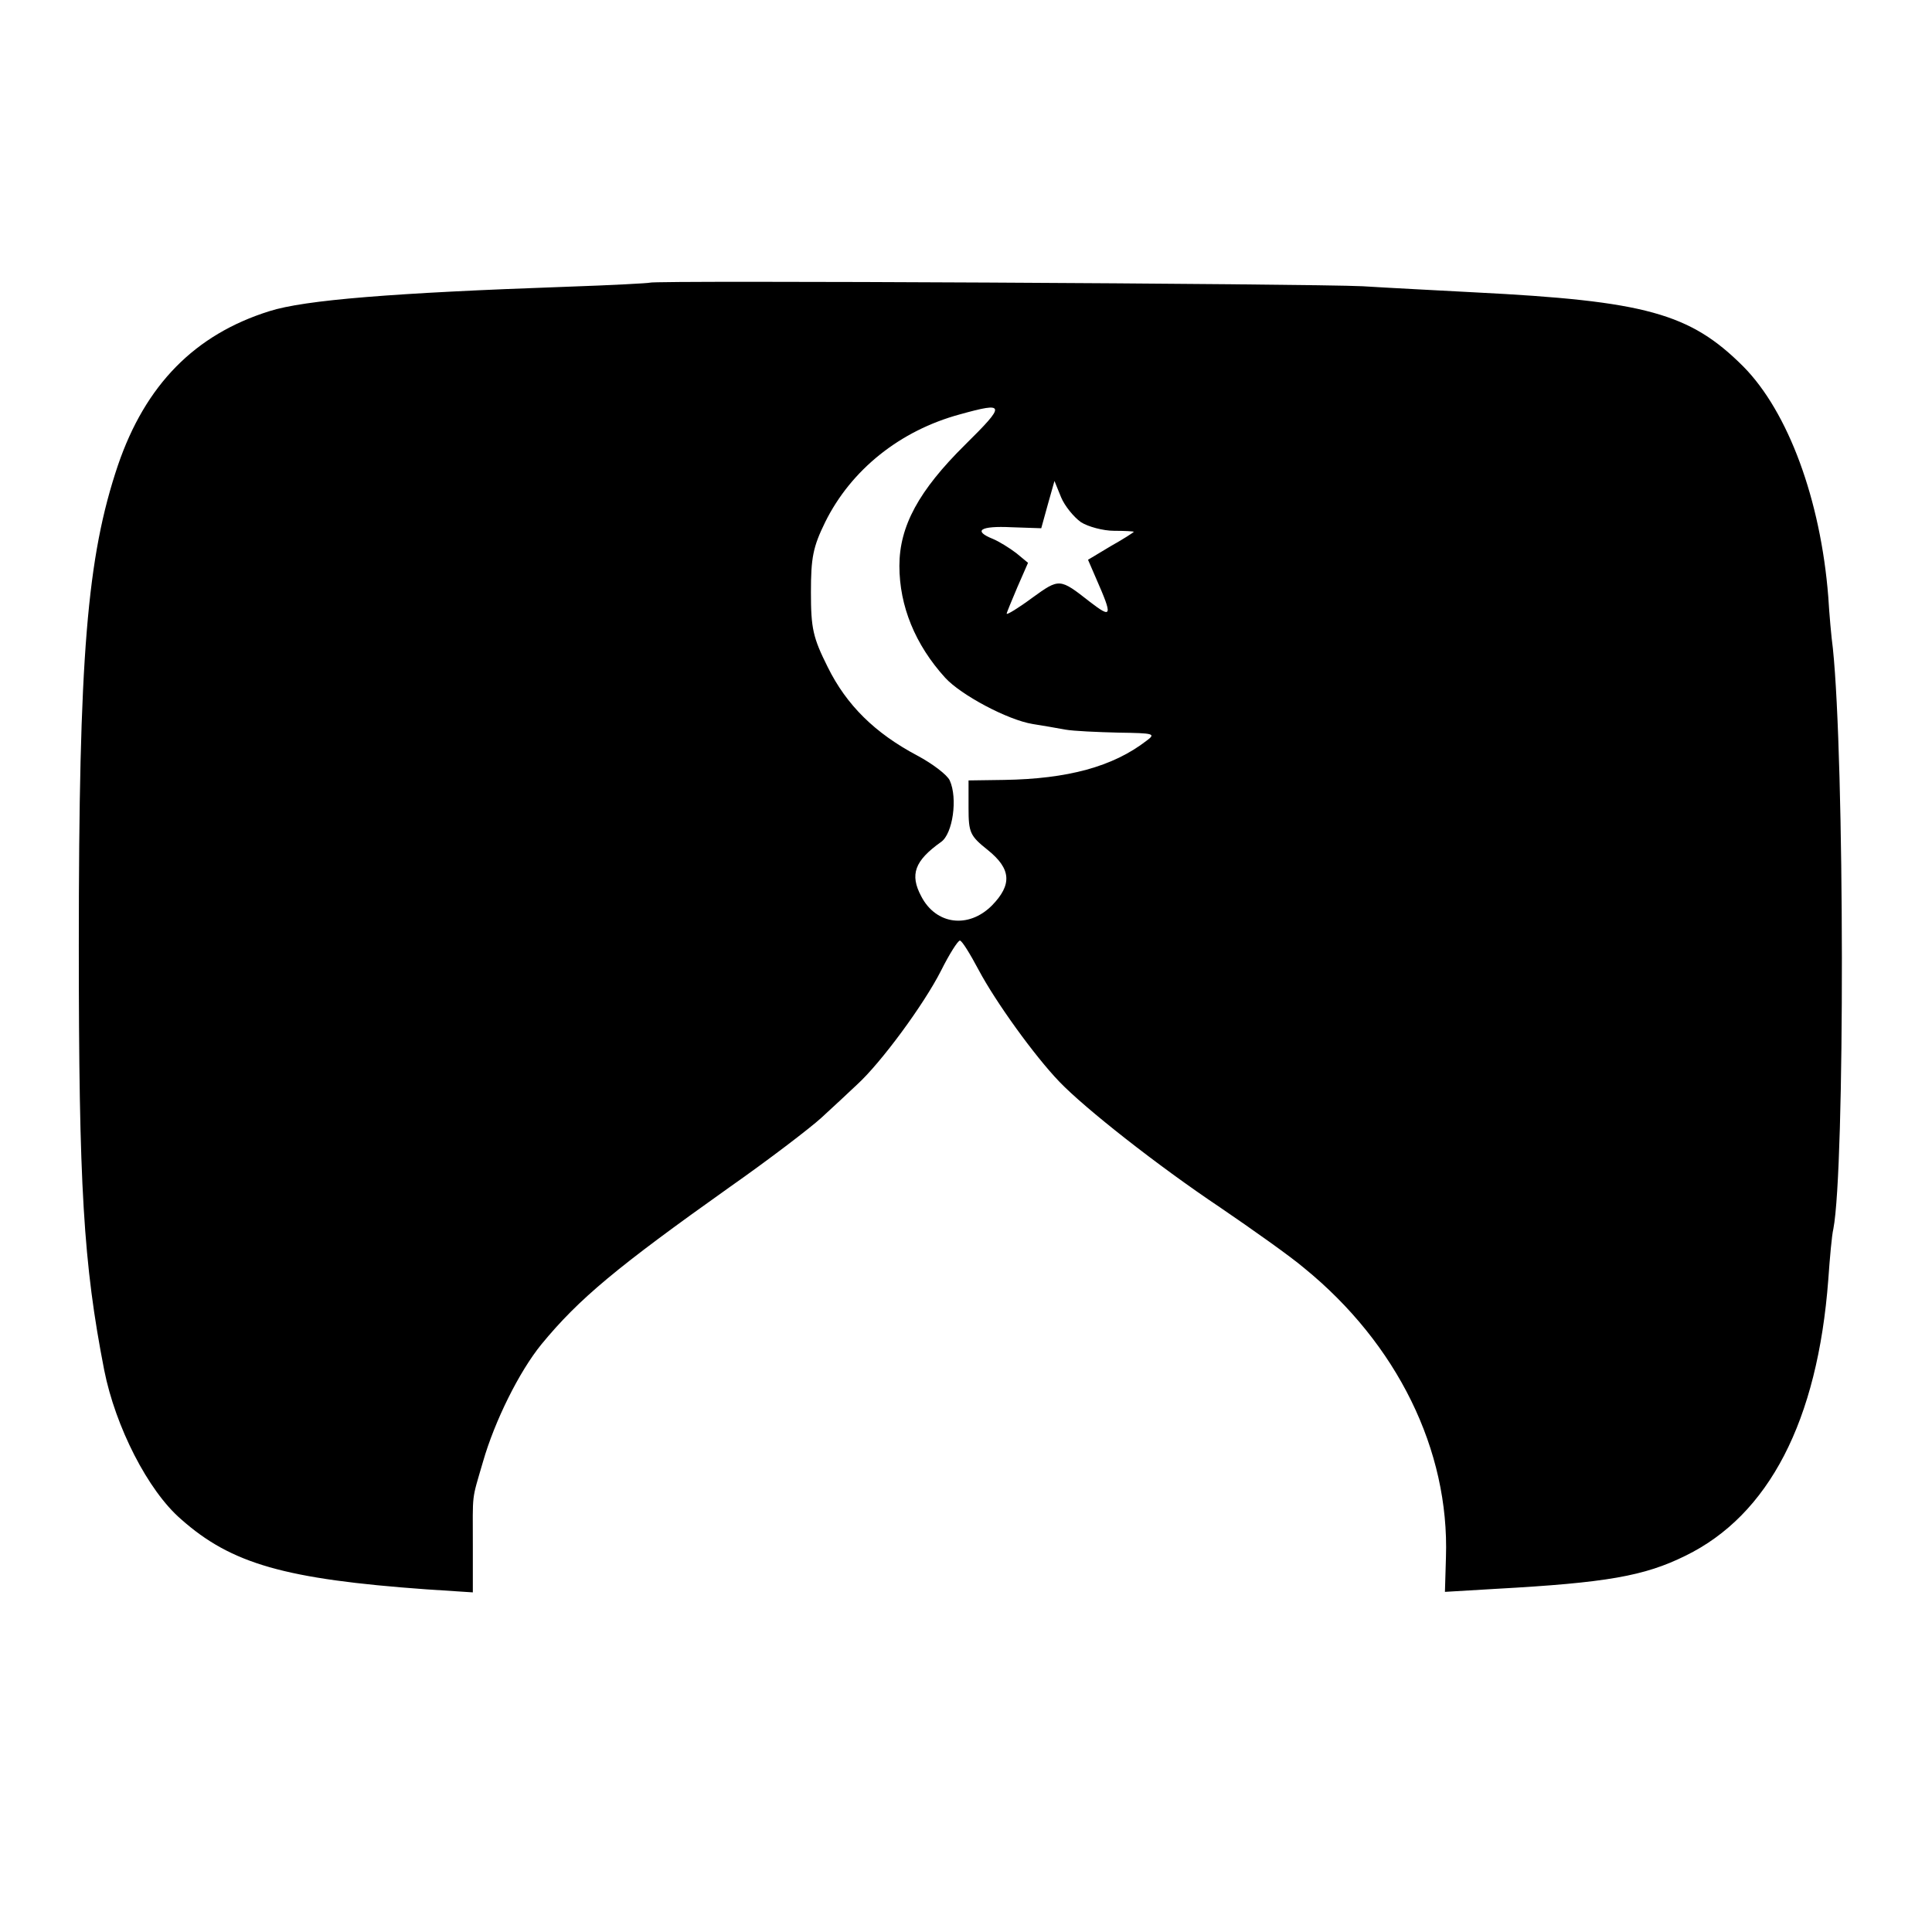
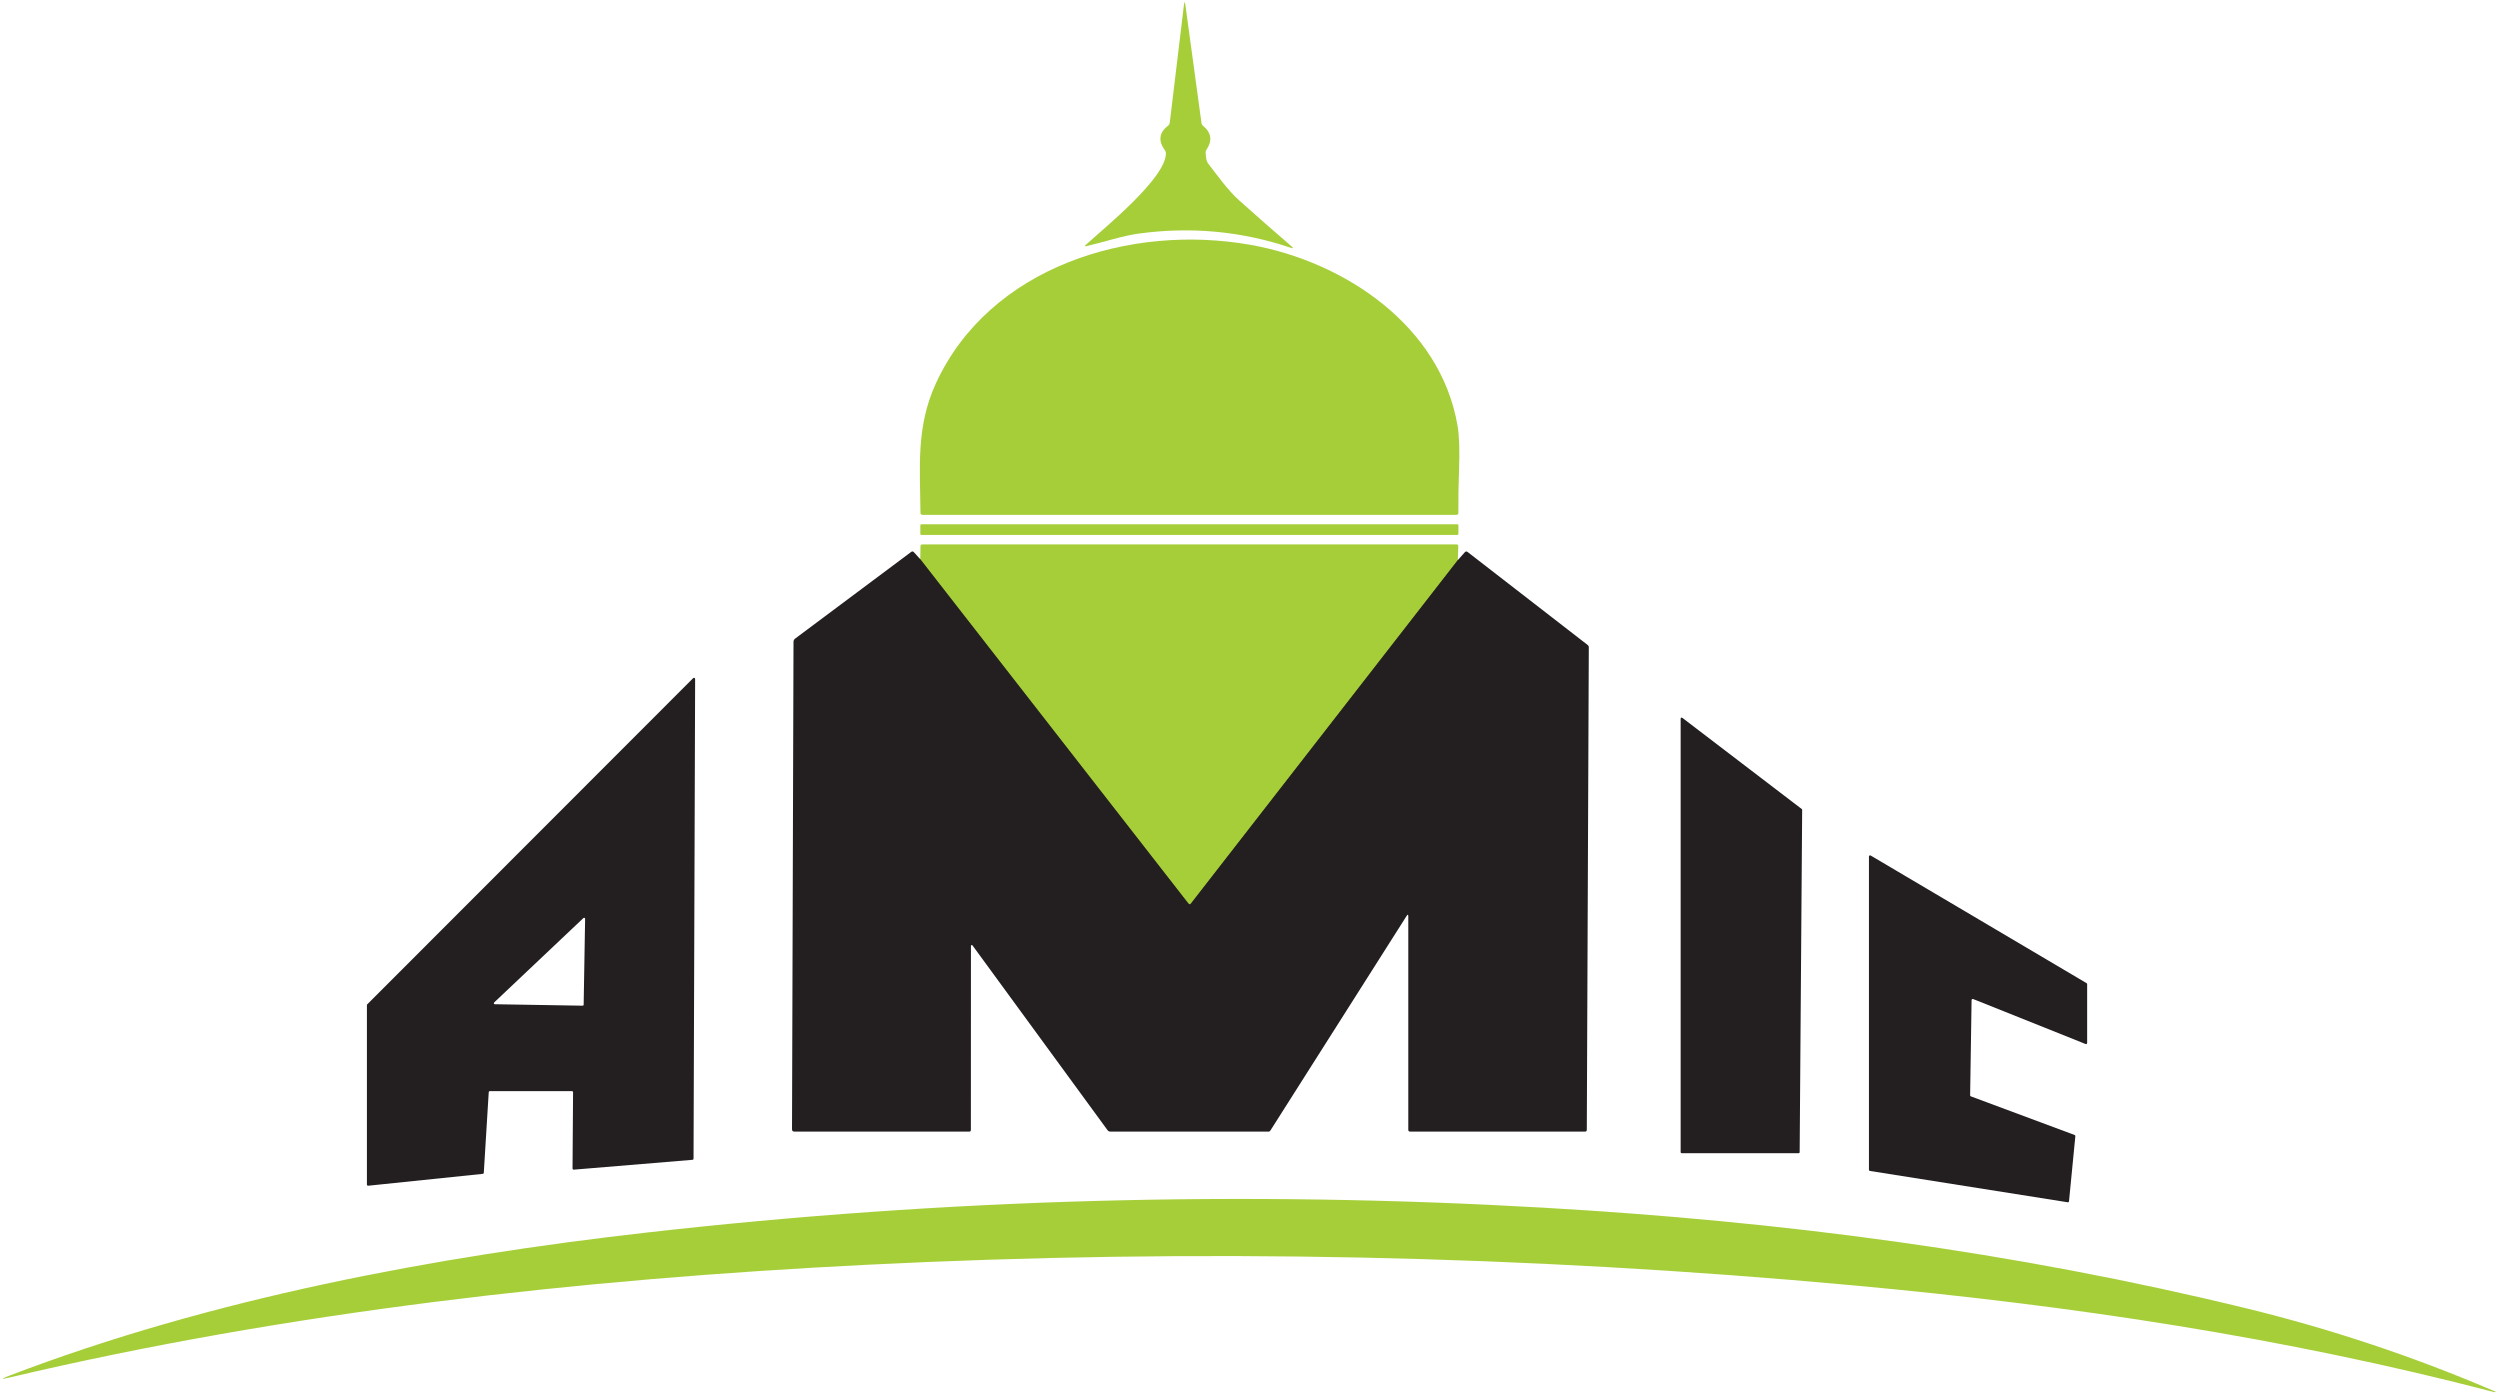
- <svg xmlns="http://www.w3.org/2000/svg" version="1.0" width="380pt" height="380pt" viewBox="0 0 380 380" preserveAspectRatio="xMidYMid meet">
-   <g transform="translate(0,380) scale(0.1,-0.1)" fill="#000000" stroke="none">
-     <path d="M1278 3244 c-2 -1 -75 -5 -163 -8 -342 -12 -516 -26 -585 -48 -147 -46 -244 -145 -298 -303 -61 -181 -77 -375 -77 -945 0 -473 9 -625 50 -835 22 -111 86 -237 151 -293 99 -88 205 -118 482 -138 l92 -6 0 91 c0 108 -3 87 20 166 23 80 71 177 115 231 74 90 149 152 370 309 77 54 158 116 180 136 22 20 54 50 71 66 47 43 131 157 165 224 16 32 33 59 37 59 4 0 20 -26 37 -58 33 -62 109 -168 159 -220 50 -52 192 -164 316 -247 63 -43 138 -96 165 -119 183 -149 286 -358 279 -569 l-2 -68 101 6 c217 12 291 25 372 65 164 80 260 265 281 543 3 43 7 88 10 100 23 120 22 922 -1 1142 -3 22 -7 67 -9 101 -15 191 -79 364 -167 453 -105 105 -192 129 -529 146 -74 4 -173 9 -220 12 -99 5 -1398 12 -1402 7z m620 -319 c-91 -90 -129 -160 -129 -238 0 -79 31 -155 90 -220 31 -34 123 -83 172 -91 19 -3 48 -8 64 -11 17 -3 64 -5 105 -6 70 -1 74 -2 55 -16 -66 -51 -155 -75 -280 -77 l-70 -1 0 -54 c0 -49 3 -55 38 -83 46 -37 48 -68 8 -109 -46 -46 -110 -38 -139 18 -23 43 -13 70 39 107 23 16 33 86 17 121 -5 11 -34 33 -64 49 -83 44 -139 99 -176 174 -29 58 -33 76 -33 147 0 68 4 89 28 138 51 103 147 180 265 212 90 25 91 20 10 -60z m228 -152 c14 -9 44 -17 65 -17 21 0 39 -1 39 -2 0 -1 -20 -14 -45 -28 l-45 -27 16 -37 c33 -75 31 -79 -12 -46 -60 47 -60 47 -114 8 -27 -20 -50 -34 -50 -31 0 2 10 26 21 52 l21 48 -23 19 c-13 10 -34 23 -46 28 -40 16 -25 26 36 23 l59 -2 13 47 13 46 13 -32 c7 -17 25 -39 39 -49z" />
-   </g>
+ <svg xmlns="http://www.w3.org/2000/svg" version="1.1" viewBox="0.00 0.00 739.00 412.00">
+   <path stroke="#65772d" stroke-width="2.00" fill="none" stroke-linecap="butt" vector-effect="non-scaling-stroke" d="   M 430.93 165.57   L 352.06 267.06   Q 351.67 267.57 351.27 267.06   L 272.04 165.31" />
+   <path fill="#a6ce39" d="   M 345.78 36.28   L 349.97 1.50   Q 350.17 -0.15 350.40 1.50   L 355.16 36.37   Q 355.23 36.86 355.62 37.18   Q 359.34 40.23 356.61 44.29   A 1.41 1.36 -31.9 0 0 356.38 45.20   C 356.51 46.37 356.48 47.50 357.23 48.47   C 360.19 52.27 362.86 56.15 366.44 59.36   Q 373.97 66.10 381.72 72.77   Q 382.77 73.66 381.46 73.22   Q 359.71 65.88 336.53 69.06   C 331.79 69.71 326.25 71.58 321.10 72.77   Q 320.34 72.94 320.92 72.42   C 326.49 67.31 344.67 52.69 344.65 45.29   A 1.42 1.33 28.5 0 0 344.38 44.48   Q 341.26 40.24 345.30 37.12   Q 345.71 36.80 345.78 36.28   Z" />
+   <path fill="#a6ce39" d="   M 276.57 113.50   C 292.39 78.85 334.09 66.01 369.77 72.40   C 397.36 77.34 425.88 96.24 430.87 125.98   Q 431.61 130.37 431.29 139.05   Q 431.05 145.33 431.09 151.62   Q 431.09 152.19 430.52 152.19   L 272.71 152.19   Q 272.09 152.19 272.09 151.57   C 271.99 138.37 270.73 126.29 276.57 113.50   Z" />
+   <rect fill="#a6ce39" x="272.05" y="154.98" width="159.06" height="3.14" rx="0.29" />
+   <path fill="#a6ce39" d="   M 430.93 165.57   L 352.06 267.06   Q 351.67 267.57 351.27 267.06   L 272.04 165.31   L 272.09 161.52   Q 272.10 160.93 272.70 160.93   L 430.54 160.93   Q 431.09 160.93 431.07 161.48   L 430.93 165.57   Z" />
+   <path fill="#231f20" d="   M 272.04 165.31   L 351.27 267.06   Q 351.67 267.57 352.06 267.06   L 430.93 165.57   L 432.98 163.26   Q 433.37 162.82 433.84 163.18   L 469.31 190.65   A 0.87 0.85 19.1 0 1 469.65 191.33   L 469.06 333.97   Q 469.06 334.50 468.53 334.50   L 416.77 334.50   A 0.48 0.48 0.0 0 1 416.29 334.02   L 416.29 270.88   Q 416.29 269.97 415.80 270.74   L 375.49 334.24   A 0.56 0.55 15.5 0 1 375.02 334.50   L 328.22 334.50   Q 327.69 334.50 327.38 334.07   L 287.46 279.45   A 0.25 0.25 0.0 0 0 287.01 279.59   L 286.99 334.00   Q 286.99 334.50 286.50 334.50   L 234.81 334.50   Q 234.12 334.50 234.12 333.81   L 234.56 189.72   A 1.20 1.18 -18.8 0 1 235.04 188.77   L 269.36 163.14   Q 269.77 162.83 270.13 163.22   L 272.04 165.31   Z" />
+   <path fill="#231f20" d="   M 144.47 322.86   L 143.01 346.67   A 0.34 0.34 0.0 0 1 142.70 346.99   L 108.84 350.50   A 0.34 0.34 0.0 0 1 108.46 350.16   L 108.46 297.12   A 0.34 0.34 0.0 0 1 108.56 296.88   L 204.90 200.46   A 0.34 0.34 0.0 0 1 205.48 200.71   L 205.01 342.50   A 0.34 0.34 0.0 0 1 204.70 342.84   L 169.61 345.75   A 0.34 0.34 0.0 0 1 169.24 345.41   L 169.40 322.88   A 0.34 0.34 0.0 0 0 169.06 322.54   L 144.81 322.54   A 0.34 0.34 0.0 0 0 144.47 322.86   Z   M 172.96 271.60   A 0.30 0.30 0.0 0 0 172.45 271.38   L 146.07 296.33   A 0.30 0.30 0.0 0 0 146.28 296.85   L 172.23 297.28   A 0.30 0.30 0.0 0 0 172.53 296.98   L 172.96 271.60   Z" />
+   <path fill="#231f20" d="   M 532.72 239.39   L 531.98 340.58   A 0.30 0.30 0.0 0 1 531.68 340.88   L 497.10 340.88   A 0.30 0.30 0.0 0 1 496.80 340.58   L 496.80 212.42   A 0.30 0.30 0.0 0 1 497.28 212.18   L 532.60 239.15   A 0.30 0.30 0.0 0 1 532.72 239.39   Z" />
+   <path fill="#231f20" d="   M 582.80 295.63   L 582.37 323.77   A 0.34 0.34 0.0 0 0 582.60 324.09   L 613.25 335.50   A 0.34 0.34 0.0 0 1 613.47 335.85   L 611.60 355.09   A 0.34 0.34 0.0 0 1 611.20 355.39   L 552.75 346.13   A 0.34 0.34 0.0 0 1 552.46 345.79   L 552.46 253.19   A 0.34 0.34 0.0 0 1 552.97 252.89   L 616.79 290.62   A 0.34 0.34 0.0 0 1 616.96 290.91   L 616.96 308.30   A 0.34 0.34 0.0 0 1 616.49 308.61   L 583.27 295.32   A 0.34 0.34 0.0 0 0 582.80 295.63   Z" />
+   <path fill="#a6ce39" d="   M 736.57 410.90   Q 737.07 411.11 737.57 411.31   Q 737.86 411.42 737.56 411.49   Q 737.37 411.54 737.25 411.50   C 675.07 395.26 612.13 385.88 547.98 379.97   Q 402.21 366.54 255.99 373.88   C 171.19 378.14 85.27 387.72 2.72 407.21   Q -1.00 408.09 2.57 406.72   C 62.60 383.72 128.77 371.43 191.02 364.36   Q 323.37 349.33 456.39 357.00   C 526.35 361.03 594.89 369.86 664.24 386.80   Q 701.40 395.89 736.57 410.90   Z" />
</svg>
